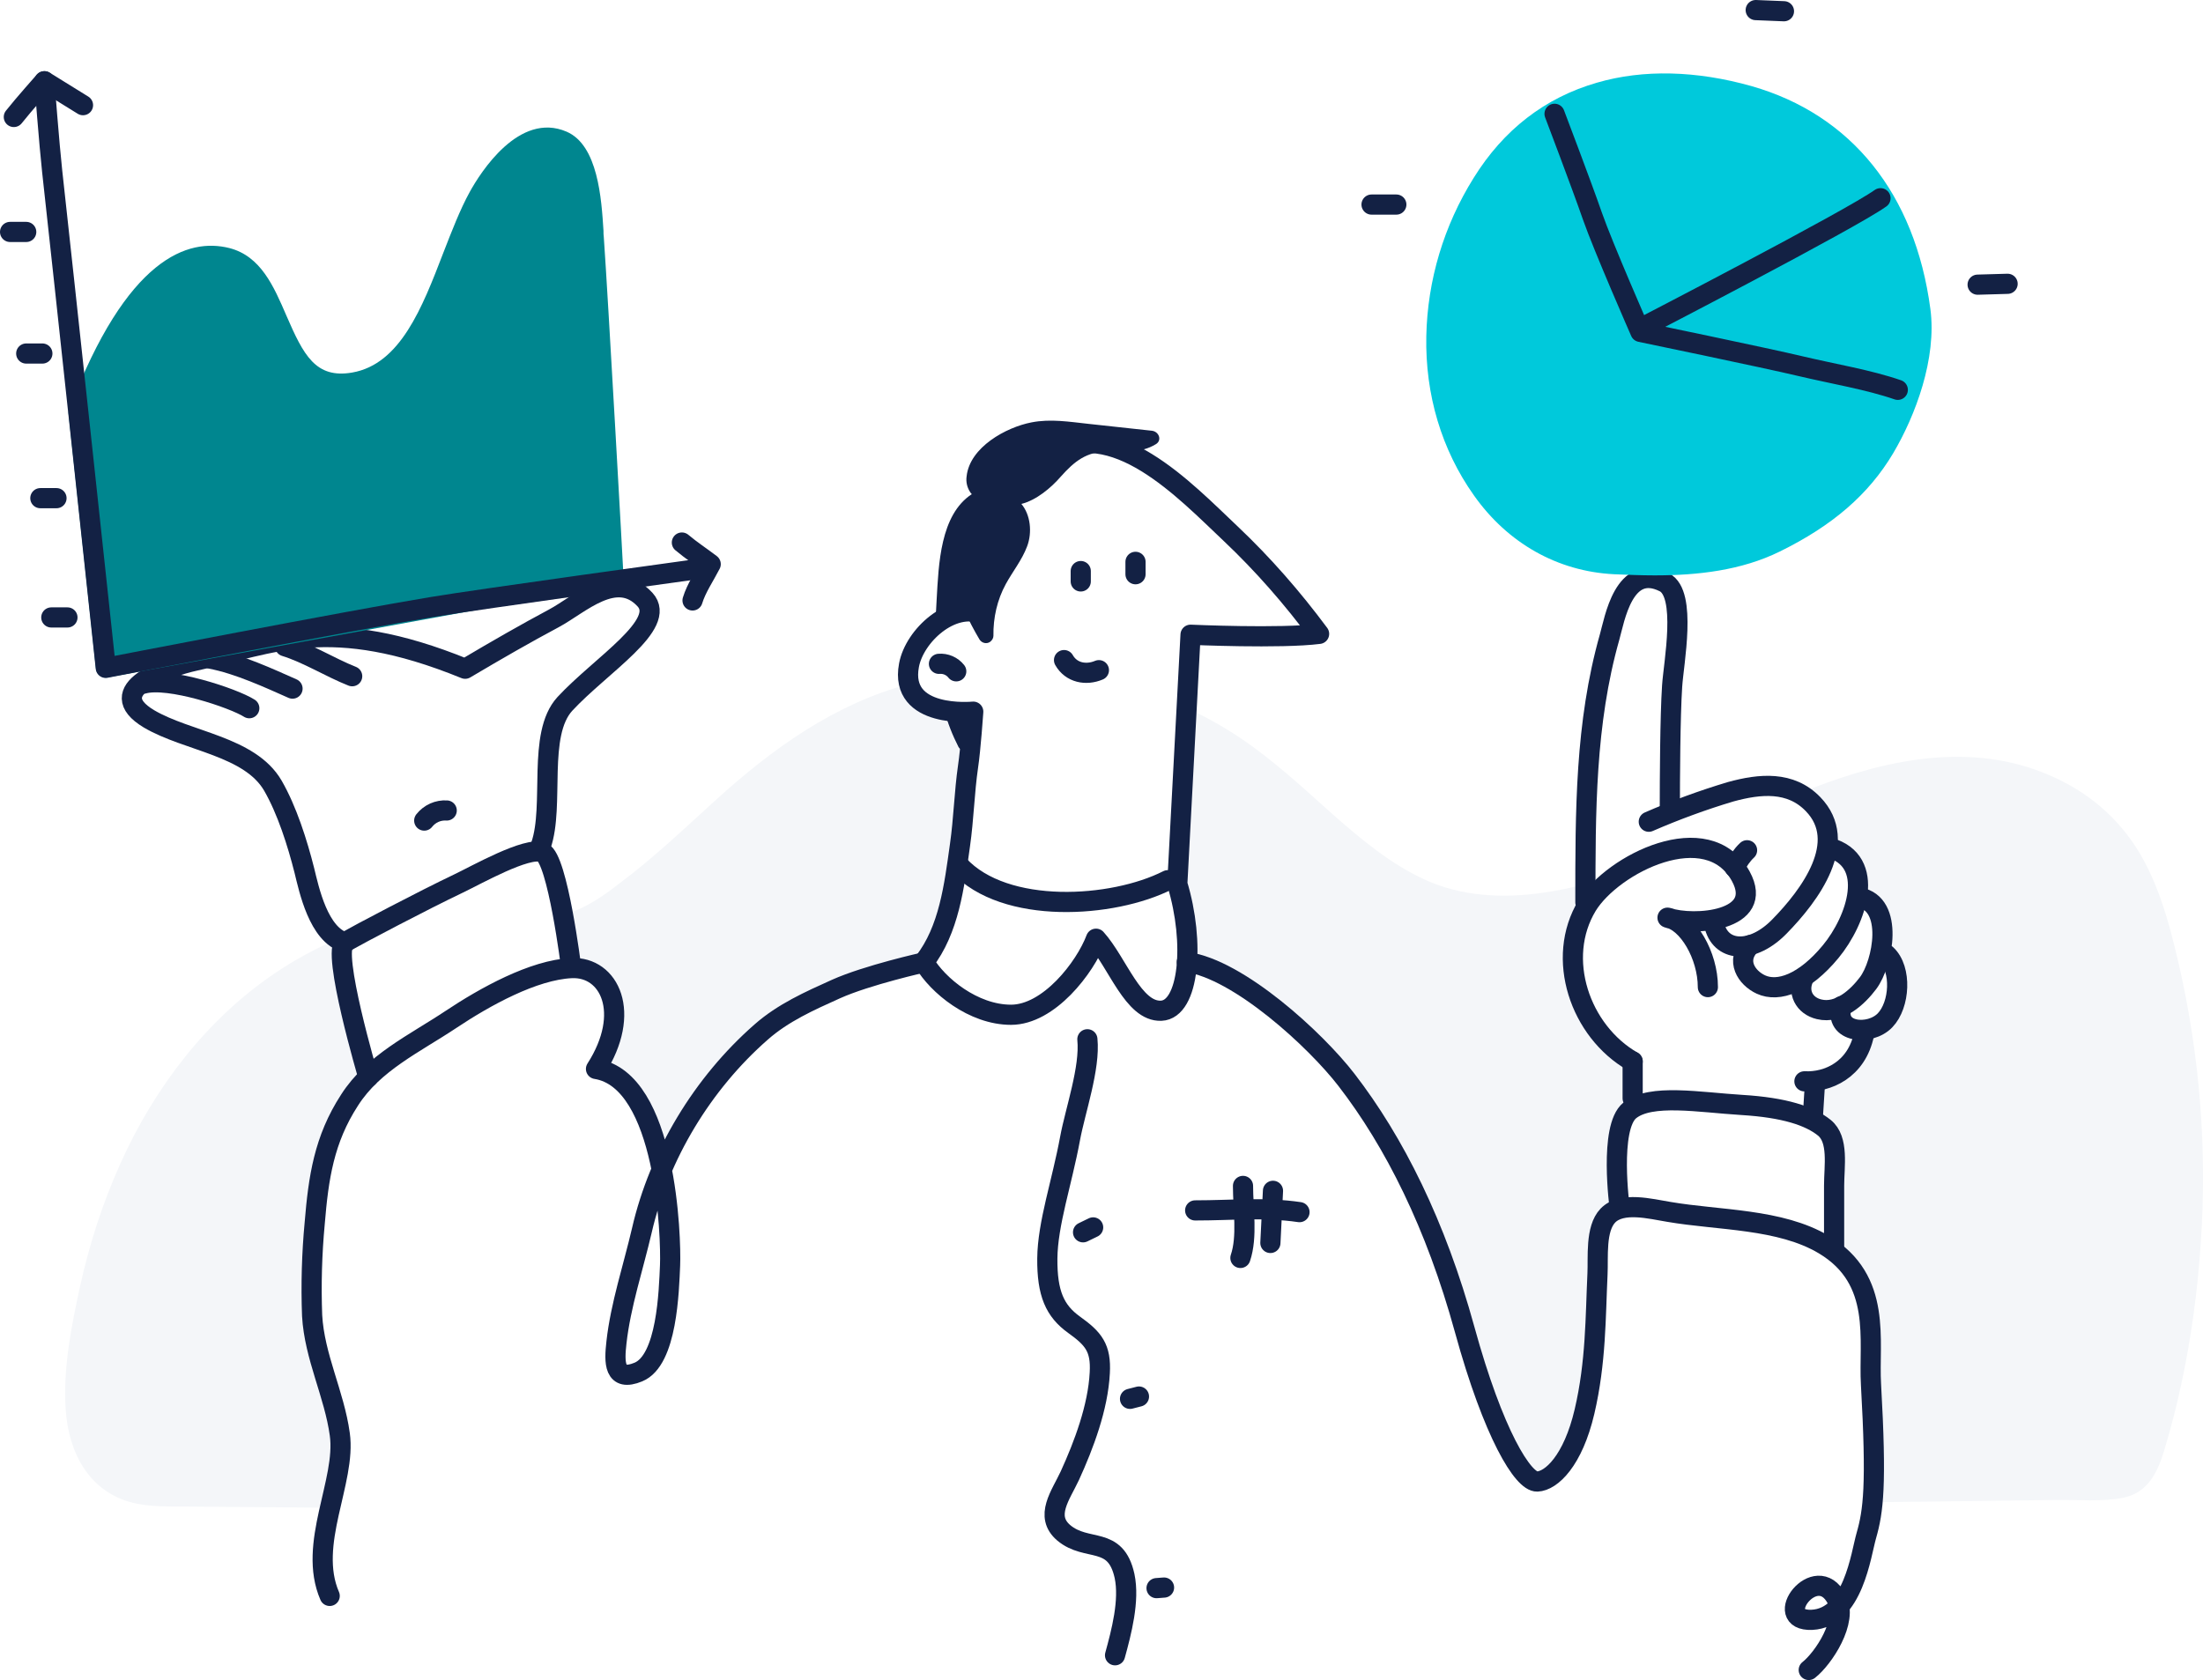
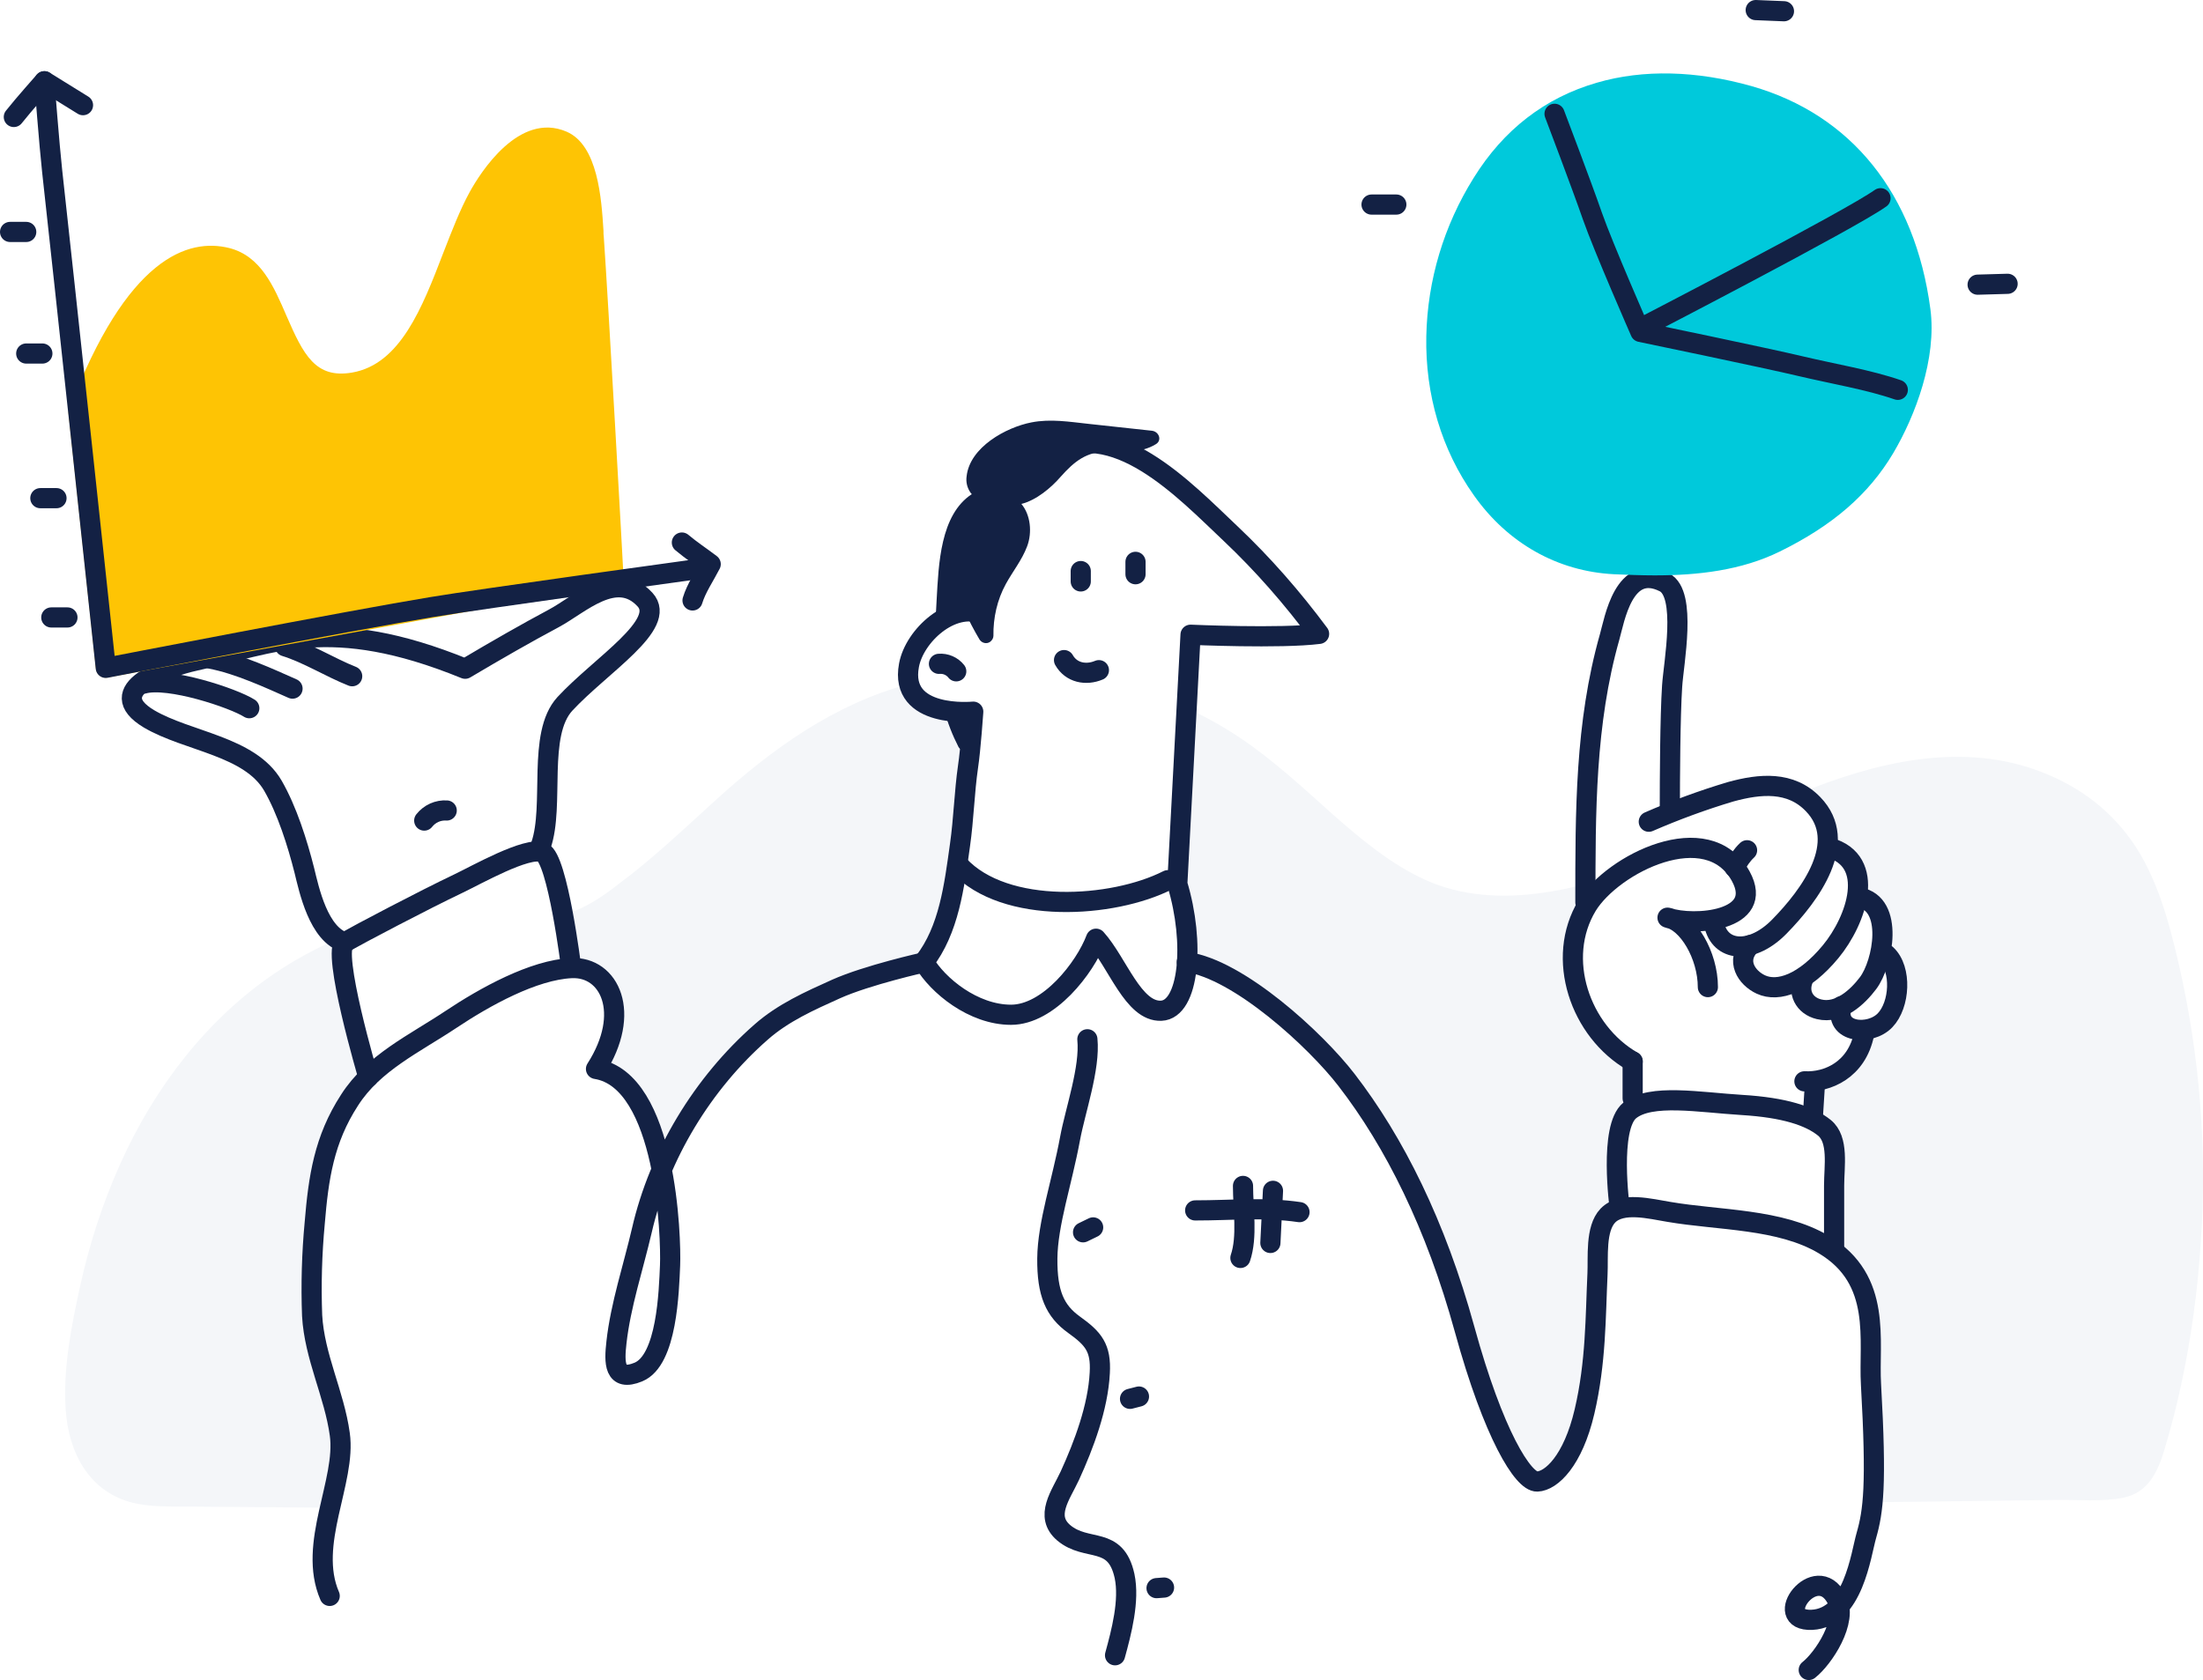
<svg xmlns="http://www.w3.org/2000/svg" version="1.1" id="Layer_1" x="0px" y="0px" viewBox="0 0 764.4 583" style="enable-background:new 0 0 764.4 583;" xml:space="preserve">
  <style type="text/css">
	.st0{fill:#F4F6F9;}
	.st1{fill:none;stroke:#132144;stroke-width:7;stroke-linecap:round;stroke-linejoin:round;}
	.st2{fill:#00C9DB;}
	.st3{fill:#132144;}
- 	.st4{fill:#00868F;}
+ 	.st4{fill:#FEC404;}
</style>
  <path class="st0" d="M411.7,245.7c-1.5,27.5-3.3,60.9-3.3,60.9c2.7,8.8,3.9,18.1,3.4,27.3c18,2.5,44.7,27,55.4,40.9  c16.6,21.5,31,50.2,41,86.6c10,36.4,20.3,53,25.2,52.8s12.4-7.2,16.4-24.3s3.8-32.9,4.5-47.7c0.3-5.8-0.8-15.7,3.6-20.3  c1.3-1.3,3.1-2.2,4.9-2.6l-0.9-0.2c0,0-3.8-27.9,3.5-33.8c0.5-0.4,1-0.8,1.6-1.1l-0.5-3.1v-12.8c-18-10.3-26.5-34.8-16.4-53v-8.5  c-5,1.4-10,2.4-15.1,3.1c-13.5,1.9-27.6,1.3-40.4-4.5c-11.9-5.4-22.1-13.9-32.1-22.7c-10.4-9.3-20.7-18.9-32.2-26.6  C424.5,252.2,418.2,248.7,411.7,245.7z" />
  <path class="st0" d="M196.6,317.2c-0.4,0.1-0.8,0.2-1.2,0.4c1.8,9.4,2.9,18.3,2.9,18.3c13.1-0.6,21,15.5,8.5,35  c13,2.1,19.6,18.5,22.8,34.9c7.8-18.3,19.6-34.6,34.4-47.8c7.6-6.7,16.8-10.8,25.9-14.9c10.9-4.9,30.7-9.3,30.7-9.3  c8.7-11.2,10.5-26.3,12.5-40.6c1.3-9.1,1.5-18.3,2.8-27.3c0.3-1.6,0.5-3.7,0.7-5.9l-0.2-0.1c-1.1,0.9-2.8,0.8-3.8-0.4  c-0.1-0.1-0.1-0.2-0.2-0.3c-2.1-4.1-3.8-8.4-5-12.9h0.2c-5.1-0.9-10.6-3.3-12.2-8.9c-25.7,6.9-47.2,22.2-67.3,40.5  c-10.9,9.9-21.6,20.1-33.3,28.8C209.2,311.1,203.3,315.1,196.6,317.2z" />
  <path class="st0" d="M755.9,334.2c-3.4-14.7-7.6-30.1-16.2-42.3c-8.6-12.2-20.3-20.1-33.6-24.8c-27.1-9.5-56-2.3-81.9,8.3  c1.8,1,3.4,2.3,4.9,3.7c3.9,3.9,5.8,9.4,4.9,14.9l0.7,0.2c8.8,2.4,10.9,9.4,9.6,17l0.7,0.2c8,1.4,9.1,10.7,7.4,19l2.1,0.9  c5.5,5.1,4.7,17.5-0.4,22.8c-2.1,2.1-4.9,3.3-7.9,3.4l0.5,1.4c-2.2,10.6-9.8,15.3-16.9,16.2l-0.9,13.6c1.4,0.7,2.8,1.6,4.1,2.6  c5.1,4.1,3.4,13.4,3.4,20.1v21.8l-2-0.4c18.7,12.3,14,32.8,14.8,47.6c0.9,13.7,0.8,27.4-0.5,41l40.8-0.5l24.2-0.3  c7.6-0.1,15.7,0.7,23.1-0.8c8.3-1.7,11.8-8.5,14.2-16.6c2.2-7.4,4.2-14.9,5.8-22.5c3.5-16.1,5.7-32.5,6.8-49  C765.9,399.1,763.3,366.2,755.9,334.2z" />
  <path class="st0" d="M117.9,497.8c-1.9-13.9-8.8-26.9-9.6-41.2c-0.4-10.7-0.1-21.4,0.9-32.1c1.3-15.7,3.2-29,12.1-42.7  c1.9-2.9,4.1-5.6,6.6-8l0,0c0,0-13-44-8.1-46.8c-0.9-0.3-1.8-0.6-2.6-1.1c-7.7,3.3-15.1,7.3-22,12c-23.3,15.8-41.5,39.3-53.5,66.1  c-6.1,13.6-10.7,27.8-13.9,42.4c-3,13.6-6,28.7-5,42.9c1,15,8.1,27.8,21.9,31.9c6.8,2,14.1,1.6,21.1,1.7l24.4,0.2l24.4,0.2  C116.6,514.2,119,505.4,117.9,497.8z" />
  <path class="st1" d="M411.8,333.9c18,2.5,44.7,27,55.4,40.9c16.6,21.5,31,50.2,41,86.6c10,36.4,20.3,53,25.2,52.8  s12.4-7.2,16.4-24.3s3.8-32.9,4.5-47.7c0.3-5.8-0.8-15.7,3.6-20.3c4.8-5,14.9-2.3,21.1-1.3c17.4,3,38.7,2.3,53.9,11.4  c20.4,12.2,15.4,33.4,16.3,48.5c2,35.2,0.8,44-1.6,52.4c-1.9,6.5-4.5,28.6-18.9,29.3c-14.5,0.6,1.4-20.9,8.6-7.3  c4.1,7.7-4.7,20.8-9.7,24.7" />
  <path class="st1" d="M114.4,553.9c-7.8-18,5.8-39.8,3.5-56.1c-1.9-13.9-8.8-26.9-9.6-41.2c-0.4-10.7-0.1-21.4,0.9-32.1  c1.3-15.7,3.2-29,12.1-42.7c8.3-13,22.6-19.6,35.2-28c11.7-7.8,28.6-17.2,41.8-17.8s21,15.5,8.5,35c24.5,3.9,26.1,58.7,25.7,68.2  c-0.4,8.8-1,32.9-11,37c-8.5,3.5-8.4-3.3-7.6-10.3c1.4-12.8,5.9-26.3,8.8-38.8c6-26.2,21.1-51.1,41.4-68.9  c7.6-6.7,16.8-10.8,25.9-14.9c10.9-4.9,30.7-9.3,30.7-9.3" />
  <path class="st1" d="M562,419.2c0,0-3.8-27.9,3.5-33.8s24.1-2.8,38.9-1.9c14.8,0.9,23.5,3.8,28.6,7.9c5.1,4.1,3.4,13.4,3.4,20.1  v21.8" />
  <path class="st1" d="M566.5,368.4c-18.3-10.5-26.9-35.8-15.8-54.1c8.9-14.5,41.8-31,53.3-10.2c8.6,15.7-16.4,17.5-25.4,14.4  c7.1,1.3,14,13.1,14,24.1" />
  <path class="st1" d="M572.1,285.2c9.2-4,18.7-7.5,28.4-10.4c10.2-2.8,20.8-3.8,28.6,4.3c12.7,13.1-1,31.6-11.7,42.5  c-9.2,9.4-19.9,9-22.4,0.1" />
  <path class="st1" d="M550.1,313.2c0-31.5-0.1-62.1,8.4-92.1c1.7-5.9,4.9-26.1,19-19c7.9,4,3.2,28.1,2.7,36  c-0.7,10.6-0.8,32.5-0.8,42.8" />
  <path class="st1" d="M606.2,295.1c-1.8,1.7-3.2,3.8-4.3,6" />
  <path class="st1" d="M634.7,294.2c16.5,4.6,9.6,25.1,0.5,36.1s-18.1,14.2-24.2,11.4c-5-2.3-8.9-8.3-3.7-13.7" />
  <path class="st1" d="M645.1,311.5c12.2,2.1,8.3,22.8,3.1,29.7c-3.6,4.8-10,10.8-17,9.1c-5.1-1.2-7.8-6-5.2-11.2" />
  <path class="st1" d="M654.5,331.3c5.5,5.1,4.7,17.5-0.4,22.8c-5.2,5.5-17.9,4.5-15.1-4.9" />
  <path class="st1" d="M646.8,358.9c-2.6,12.5-12.7,16.8-20.7,16.4" />
  <line class="st1" x1="629.8" y1="375.3" x2="629" y2="388" />
  <path class="st1" d="M127.8,373.8c0,0-13-44-8.1-46.8s27.1-14.5,39.5-20.4c5.9-2.8,23.7-12.9,29-10.8s10,40.1,10,40.1" />
  <path class="st1" d="M187.7,293.4c4.8-13.9-1.4-38.5,8.3-49.1c12.5-13.5,35.7-27.6,27.8-36.2c-10-10.8-22.6,1.7-31.6,6.5  c-9.9,5.3-19.5,10.8-30.8,17.5c-47.1-19.2-66.9-8.6-93.6-2.8c-10.1,2.2-32.8,10.2-16.1,20.2c13.4,7.9,35,9.4,43,23.2  c4.9,8.5,8.5,19.9,10.9,29.4c1.6,6.5,4.9,22.4,14.2,25" />
  <path class="st1" d="M49.7,237.3c8.8-2.5,31.3,5,36.8,8.5" />
  <path class="st1" d="M73,228.6c9.7,1.8,20.8,7,28.5,10.4" />
  <path class="st1" d="M98.9,224.3c7.8,2.4,15.7,7.4,23.3,10.4" />
  <path class="st2" d="M669.8,107.2c-5.3-39.9-27.4-67.4-62-77.3c-19.1-5.4-37.6-5.9-53.7-1.2c-18,5.2-32.4,16.3-42.8,33.1  c-10.3,16.5-16,35.4-16.4,54.9c-0.4,20.3,5.3,39.4,16.5,55.2c11.7,16.6,29,26.4,48.6,27.4c4.7,0.2,9.4,0.4,14.1,0.4  c15,0,30.1-1.7,43.5-8.3c18.3-9,30.8-19.8,39.3-34.1C664.6,144.3,672.1,124.4,669.8,107.2z" />
  <path class="st1" d="M539.4,39.5c0,0,9.5,25,13.1,35.4c3.8,10.9,16.7,40.3,16.7,40.3s43.9,9.1,55.6,11.9c11.4,2.7,23.6,4.7,33.7,8.2  " />
  <path class="st1" d="M569.7,113.7c0,0,72.3-37.4,82.8-44.9" />
  <path class="st1" d="M484.5,71h-8.6" />
  <line class="st1" x1="609.2" y1="3.5" x2="619" y2="3.9" />
  <line class="st1" x1="686.2" y1="98.8" x2="696.6" y2="98.5" />
  <path class="st1" d="M320.6,333.9c8.7-11.2,10.5-26.3,12.5-40.6c1.3-9.1,1.5-18.3,2.8-27.3c0.9-5.9,1.8-19,1.8-19  s-25.8,2.6-22.3-16.1c1.9-10.3,14.8-22.1,25.7-17.8c2.6-21.2,2.2-42.6,22.4-55.3c22.7-14.3,47.6,12.4,63.6,27.5  c11.2,10.6,21.4,22.3,30.6,34.7c-13.3,1.7-44.6,0.3-44.6,0.3c-1.3,24.6-4.6,86.5-4.6,86.5c6.2,20.4,4.1,43.6-5.6,44  s-15.1-16.7-22.6-25c-3.8,10.1-16.4,26.4-29.5,26.4S325.3,342,320.6,333.9z" />
  <path class="st1" d="M332.7,300.3c16,17.3,53.4,14.9,72.5,5.2" />
  <path class="st1" d="M325.8,230.4c2.3-0.2,4.6,0.8,6,2.6" />
  <path class="st1" d="M369.2,229.1c2.5,4.4,7.6,5.4,12.1,3.5" />
  <path class="st1" d="M375,201.8v-3.6" />
  <path class="st1" d="M394,199.3V195" />
  <path class="st1" d="M377.3,360.7c1,10-4.2,24.7-6,34.4c-2.8,15.2-7.8,29.6-7.9,41.7s2.6,18.2,9.3,23s9.4,8,8.9,16.7  c-0.6,11.9-5.5,25-10.4,35.7c-3.1,6.7-8.9,14-2.1,19.8c8.1,6.8,18,0.8,21.1,15c1.8,8.5-1.1,19.5-3.3,27.5" />
  <path class="st1" d="M414.7,420.1c12.8,0,23.9-1.2,36.2,0.6" />
  <line class="st1" x1="441.7" y1="413.3" x2="440.8" y2="431.4" />
  <path class="st1" d="M431.3,411.6c0,8,1.6,17.6-0.9,25" />
  <line class="st1" x1="375.8" y1="427.7" x2="379.3" y2="426" />
  <line class="st1" x1="392.1" y1="485.5" x2="395.2" y2="484.7" />
  <path class="st1" d="M403.9,551l-2.6,0.2" />
  <path class="st3" d="M327.6,246.4c1.2,4.5,2.9,8.8,5,12.9c0.8,1.3,2.5,1.6,3.7,0.8c0.1-0.1,0.3-0.2,0.4-0.3c0.6-6,1.1-12.9,1.1-12.9  C334.4,247.2,330.9,247,327.6,246.4z" />
  <path class="st3" d="M399.7,149.5l-22.1-2.4c-6.5-0.7-13.1-1.8-19.7-0.5c-8.8,1.7-21.4,8.6-22.5,18.7c-0.3,2,0.2,4,1.3,5.6  c0.1,0.2,0.3,0.4,0.5,0.6c-11,7.2-11.5,24.4-12.2,36.6c-0.2,2.8-0.3,5.6-0.3,8.4c2.9-2.4,6.3-3.9,10-4.5c1.5,3.4,3.3,6.8,5.2,10  c0.8,1.2,2.4,1.6,3.6,0.8c0.7-0.5,1.2-1.3,1.2-2.1c-0.1-6.3,1.3-12.5,4.3-18c2.4-4.4,5.6-8.3,7.4-13.1s1.2-10.9-2-14.7  c5.2-1.3,10.3-5.6,13.6-9.4c4.8-5.4,9-8.8,16.5-8.8c5.8,0,11.4,0.6,16.5-2.5C403.3,152.9,402.2,149.8,399.7,149.5z" />
  <line class="st1" x1="566.5" y1="381.2" x2="566.5" y2="368.4" />
  <path class="st1" d="M155,281.3c-3-0.2-5.9,1.1-7.8,3.5" />
  <path class="st4" d="M209.5,82.2c-0.1-0.6-0.1-1.3-0.1-2.1c-0.7-11.1-1.9-29.7-12.8-34.4c-16.5-7.1-29.9,14.2-33.6,20.9  c-3.4,6.2-6.2,13.5-9.2,21.2c-7.3,19-14.9,38.6-31.6,41.5c-12.7,2.2-16.9-6.1-22.8-19.7C95,99.4,90.5,88.9,79.6,86.1  c-14.3-3.6-35.6,3.2-55.6,56c-0.2,0.5-0.3,1.1-0.2,1.6l9.5,88.4c0.2,1.8,1.7,3.1,3.5,3.1c0.2,0,0.4,0,0.6-0.1l176-32.2  c1.7-0.3,3-1.9,2.9-3.6C216.3,198.4,211,103.3,209.5,82.2z" />
  <path class="st1" d="M243.6,197.3c0,0-77.1,10.6-93.8,13.4c-27.5,4.5-113.1,21.1-113.1,21.1s-15-140-18.6-172.4  c-1-9.1-2.7-31.2-2.7-31.2" />
  <path class="st1" d="M4.8,40.6c3.4-4.3,10.6-12.4,10.6-12.4l13.4,8.3" />
  <path class="st1" d="M236.6,188.3c3.2,2.7,6.6,4.9,10,7.5c-2.1,4.1-5,8.3-6.3,12.6" />
  <line class="st1" x1="9.1" y1="80.5" x2="3.5" y2="80.5" />
  <line class="st1" x1="19.6" y1="172.9" x2="14" y2="172.9" />
  <line class="st1" x1="14.7" y1="122.7" x2="9.1" y2="122.7" />
  <line class="st1" x1="23.4" y1="214.3" x2="17.8" y2="214.3" />
</svg>
